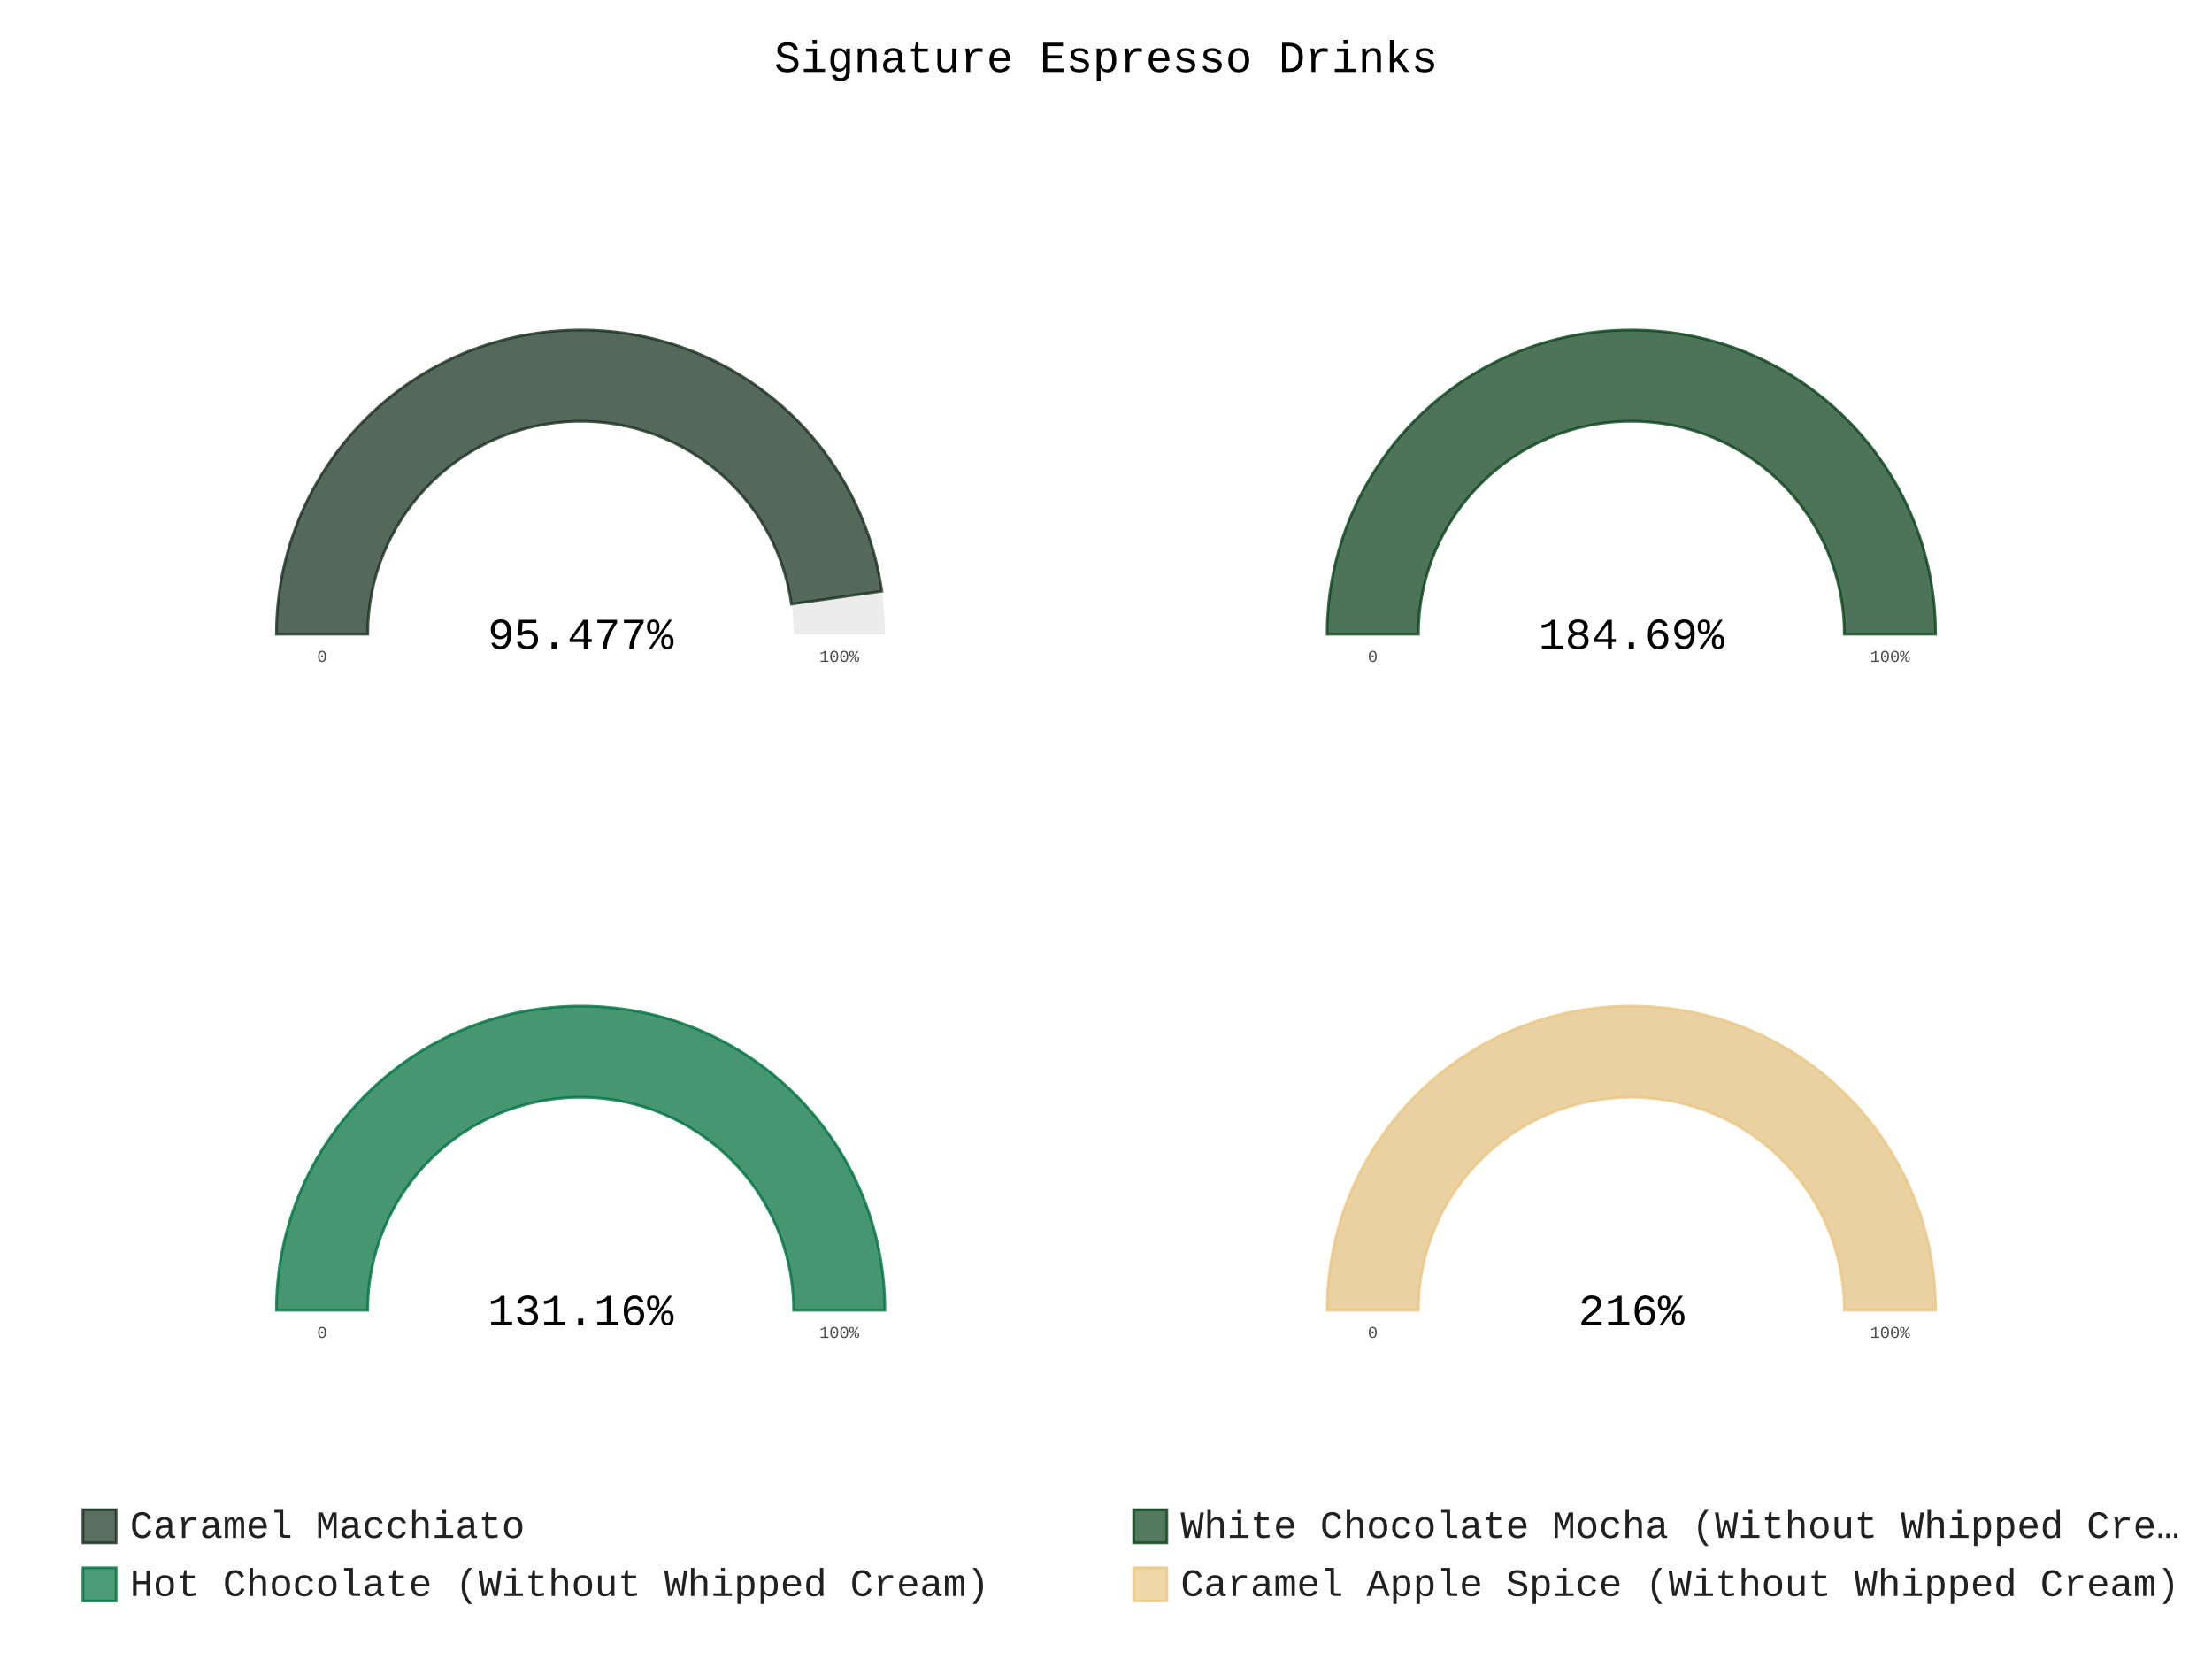
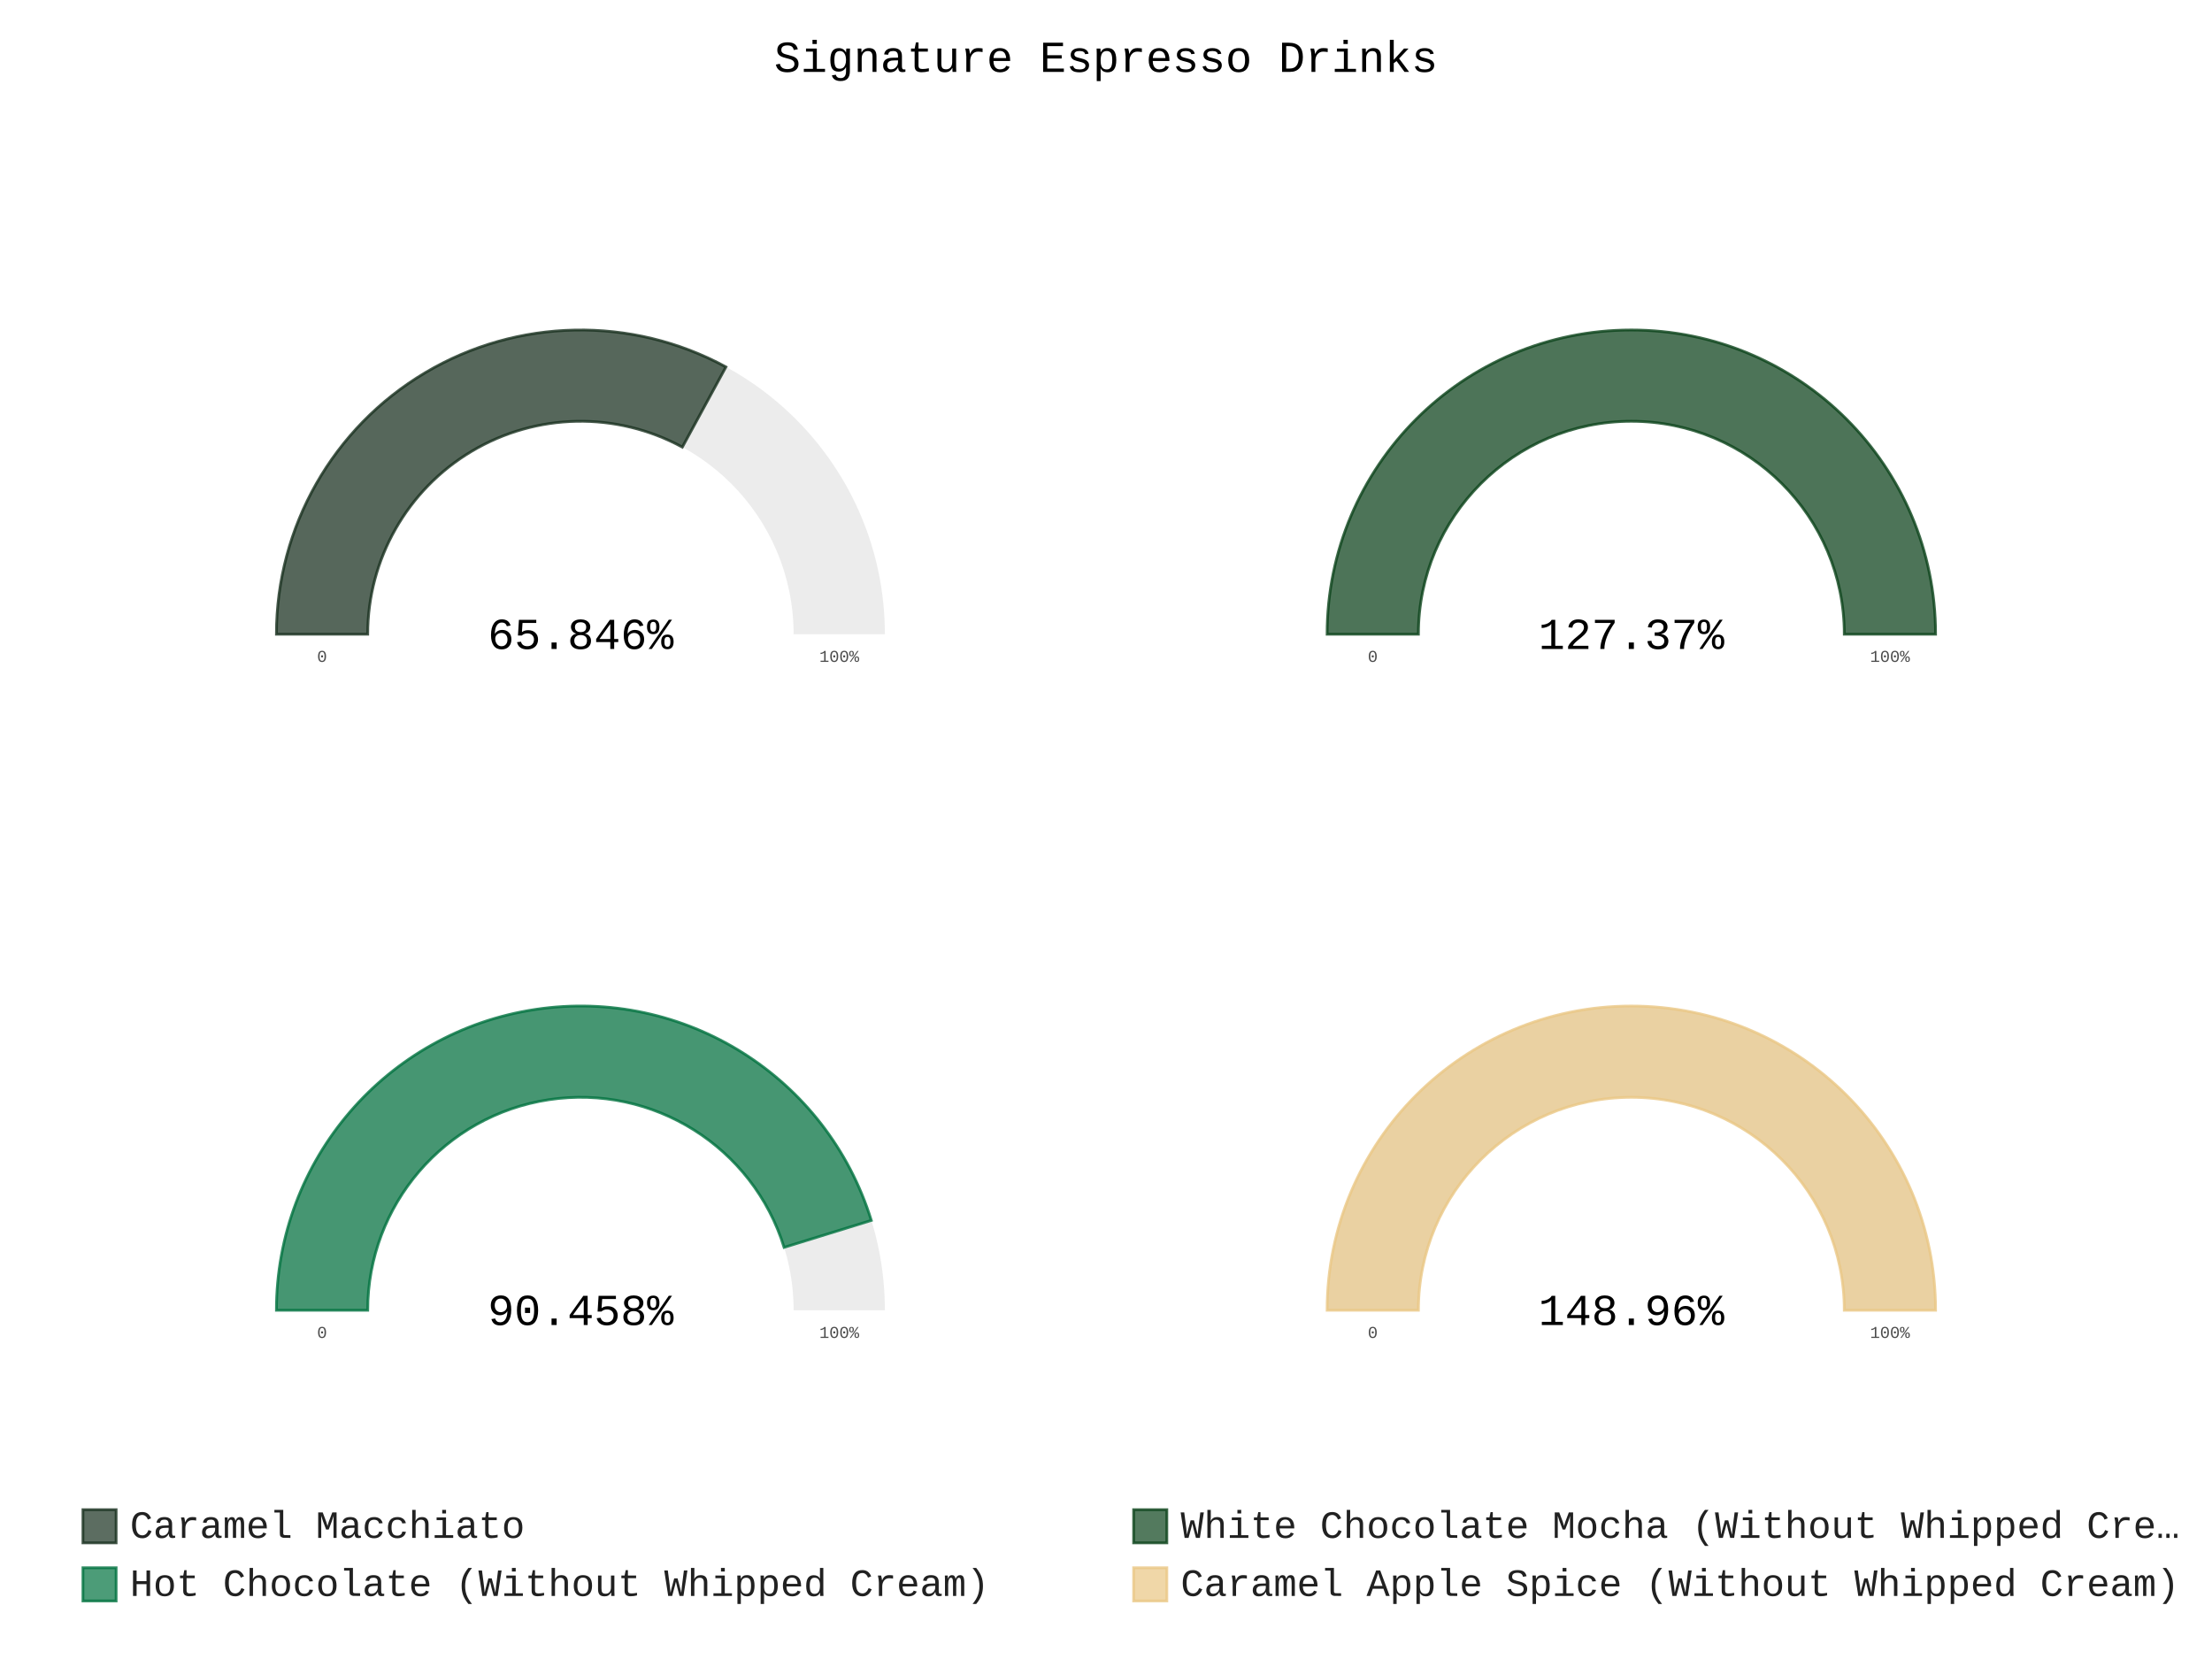
- <svg xmlns="http://www.w3.org/2000/svg" class="pygal-chart" id="chart-0e2affcb-0236-4ef1-a01e-81a2d664db84" viewBox="0 0 800 600">
+ <svg xmlns="http://www.w3.org/2000/svg" class="pygal-chart" id="chart-9295bb3a-4fc0-45da-a434-65ef320687dc" viewBox="0 0 800 600">
  <defs>
-     <style type="text/css">#chart-0e2affcb-0236-4ef1-a01e-81a2d664db84{-webkit-user-select:none;-webkit-font-smoothing:antialiased;font-family:Consolas,"Liberation Mono",Menlo,Courier,monospace}#chart-0e2affcb-0236-4ef1-a01e-81a2d664db84 .title{font-family:Consolas,"Liberation Mono",Menlo,Courier,monospace;font-size:16px}#chart-0e2affcb-0236-4ef1-a01e-81a2d664db84 .legends .legend text{font-family:Consolas,"Liberation Mono",Menlo,Courier,monospace;font-size:14px}#chart-0e2affcb-0236-4ef1-a01e-81a2d664db84 .axis text{font-family:Consolas,"Liberation Mono",Menlo,Courier,monospace;font-size:10px}#chart-0e2affcb-0236-4ef1-a01e-81a2d664db84 .axis text.major{font-family:Consolas,"Liberation Mono",Menlo,Courier,monospace;font-size:10px}#chart-0e2affcb-0236-4ef1-a01e-81a2d664db84 .text-overlay text.value{font-family:Consolas,"Liberation Mono",Menlo,Courier,monospace;font-size:16px}#chart-0e2affcb-0236-4ef1-a01e-81a2d664db84 .text-overlay text.label{font-family:Consolas,"Liberation Mono",Menlo,Courier,monospace;font-size:10px}#chart-0e2affcb-0236-4ef1-a01e-81a2d664db84 .tooltip{font-family:Consolas,"Liberation Mono",Menlo,Courier,monospace;font-size:14px}#chart-0e2affcb-0236-4ef1-a01e-81a2d664db84 text.no_data{font-family:Consolas,"Liberation Mono",Menlo,Courier,monospace;font-size:64px}
- #chart-0e2affcb-0236-4ef1-a01e-81a2d664db84{background-color:transparent}#chart-0e2affcb-0236-4ef1-a01e-81a2d664db84 path,#chart-0e2affcb-0236-4ef1-a01e-81a2d664db84 line,#chart-0e2affcb-0236-4ef1-a01e-81a2d664db84 rect,#chart-0e2affcb-0236-4ef1-a01e-81a2d664db84 circle{-webkit-transition:150ms;-moz-transition:150ms;transition:150ms}#chart-0e2affcb-0236-4ef1-a01e-81a2d664db84 .graph &gt; .background{fill:transparent}#chart-0e2affcb-0236-4ef1-a01e-81a2d664db84 .plot &gt; .background{fill:rgba(255,255,255,1)}#chart-0e2affcb-0236-4ef1-a01e-81a2d664db84 .graph{fill:rgba(0,0,0,.87)}#chart-0e2affcb-0236-4ef1-a01e-81a2d664db84 text.no_data{fill:rgba(0,0,0,1)}#chart-0e2affcb-0236-4ef1-a01e-81a2d664db84 .title{fill:rgba(0,0,0,1)}#chart-0e2affcb-0236-4ef1-a01e-81a2d664db84 .legends .legend text{fill:rgba(0,0,0,.87)}#chart-0e2affcb-0236-4ef1-a01e-81a2d664db84 .legends .legend:hover text{fill:rgba(0,0,0,1)}#chart-0e2affcb-0236-4ef1-a01e-81a2d664db84 .axis .line{stroke:rgba(0,0,0,1)}#chart-0e2affcb-0236-4ef1-a01e-81a2d664db84 .axis .guide.line{stroke:rgba(0,0,0,.54)}#chart-0e2affcb-0236-4ef1-a01e-81a2d664db84 .axis .major.line{stroke:rgba(0,0,0,.87)}#chart-0e2affcb-0236-4ef1-a01e-81a2d664db84 .axis text.major{fill:rgba(0,0,0,1)}#chart-0e2affcb-0236-4ef1-a01e-81a2d664db84 .axis.y .guides:hover .guide.line,#chart-0e2affcb-0236-4ef1-a01e-81a2d664db84 .line-graph .axis.x .guides:hover .guide.line,#chart-0e2affcb-0236-4ef1-a01e-81a2d664db84 .stackedline-graph .axis.x .guides:hover .guide.line,#chart-0e2affcb-0236-4ef1-a01e-81a2d664db84 .xy-graph .axis.x .guides:hover .guide.line{stroke:rgba(0,0,0,1)}#chart-0e2affcb-0236-4ef1-a01e-81a2d664db84 .axis .guides:hover text{fill:rgba(0,0,0,1)}#chart-0e2affcb-0236-4ef1-a01e-81a2d664db84 .reactive{fill-opacity:.7;stroke-opacity:.8}#chart-0e2affcb-0236-4ef1-a01e-81a2d664db84 .ci{stroke:rgba(0,0,0,.87)}#chart-0e2affcb-0236-4ef1-a01e-81a2d664db84 .reactive.active,#chart-0e2affcb-0236-4ef1-a01e-81a2d664db84 .active .reactive{fill-opacity:.8;stroke-opacity:.9;stroke-width:4}#chart-0e2affcb-0236-4ef1-a01e-81a2d664db84 .ci .reactive.active{stroke-width:1.5}#chart-0e2affcb-0236-4ef1-a01e-81a2d664db84 .series text{fill:rgba(0,0,0,1)}#chart-0e2affcb-0236-4ef1-a01e-81a2d664db84 .tooltip rect{fill:rgba(255,255,255,1);stroke:rgba(0,0,0,1);-webkit-transition:opacity 150ms;-moz-transition:opacity 150ms;transition:opacity 150ms}#chart-0e2affcb-0236-4ef1-a01e-81a2d664db84 .tooltip .label{fill:rgba(0,0,0,.87)}#chart-0e2affcb-0236-4ef1-a01e-81a2d664db84 .tooltip .label{fill:rgba(0,0,0,.87)}#chart-0e2affcb-0236-4ef1-a01e-81a2d664db84 .tooltip .legend{font-size:.8em;fill:rgba(0,0,0,.54)}#chart-0e2affcb-0236-4ef1-a01e-81a2d664db84 .tooltip .x_label{font-size:.6em;fill:rgba(0,0,0,1)}#chart-0e2affcb-0236-4ef1-a01e-81a2d664db84 .tooltip .xlink{font-size:.5em;text-decoration:underline}#chart-0e2affcb-0236-4ef1-a01e-81a2d664db84 .tooltip .value{font-size:1.5em}#chart-0e2affcb-0236-4ef1-a01e-81a2d664db84 .bound{font-size:.5em}#chart-0e2affcb-0236-4ef1-a01e-81a2d664db84 .max-value{font-size:.75em;fill:rgba(0,0,0,.54)}#chart-0e2affcb-0236-4ef1-a01e-81a2d664db84 .map-element{fill:rgba(255,255,255,1);stroke:rgba(0,0,0,.54) !important}#chart-0e2affcb-0236-4ef1-a01e-81a2d664db84 .map-element .reactive{fill-opacity:inherit;stroke-opacity:inherit}#chart-0e2affcb-0236-4ef1-a01e-81a2d664db84 .color-0,#chart-0e2affcb-0236-4ef1-a01e-81a2d664db84 .color-0 a:visited{stroke:#18301e;fill:#18301e}#chart-0e2affcb-0236-4ef1-a01e-81a2d664db84 .color-1,#chart-0e2affcb-0236-4ef1-a01e-81a2d664db84 .color-1 a:visited{stroke:#0B421A;fill:#0B421A}#chart-0e2affcb-0236-4ef1-a01e-81a2d664db84 .color-2,#chart-0e2affcb-0236-4ef1-a01e-81a2d664db84 .color-2 a:visited{stroke:#00723F;fill:#00723F}#chart-0e2affcb-0236-4ef1-a01e-81a2d664db84 .color-3,#chart-0e2affcb-0236-4ef1-a01e-81a2d664db84 .color-3 a:visited{stroke:#EAC784;fill:#EAC784}#chart-0e2affcb-0236-4ef1-a01e-81a2d664db84 .text-overlay .color-0 text{fill:#}#chart-0e2affcb-0236-4ef1-a01e-81a2d664db84 .text-overlay .color-1 text{fill:2}#chart-0e2affcb-0236-4ef1-a01e-81a2d664db84 .text-overlay .color-2 text{fill:1}#chart-0e2affcb-0236-4ef1-a01e-81a2d664db84 .text-overlay .color-3 text{fill:2}
- #chart-0e2affcb-0236-4ef1-a01e-81a2d664db84 text.no_data{text-anchor:middle}#chart-0e2affcb-0236-4ef1-a01e-81a2d664db84 .guide.line{fill:none}#chart-0e2affcb-0236-4ef1-a01e-81a2d664db84 .centered{text-anchor:middle}#chart-0e2affcb-0236-4ef1-a01e-81a2d664db84 .title{text-anchor:middle}#chart-0e2affcb-0236-4ef1-a01e-81a2d664db84 .legends .legend text{fill-opacity:1}#chart-0e2affcb-0236-4ef1-a01e-81a2d664db84 .axis.x text{text-anchor:middle}#chart-0e2affcb-0236-4ef1-a01e-81a2d664db84 .axis.x:not(.web) text[transform]{text-anchor:start}#chart-0e2affcb-0236-4ef1-a01e-81a2d664db84 .axis.x:not(.web) text[transform].backwards{text-anchor:end}#chart-0e2affcb-0236-4ef1-a01e-81a2d664db84 .axis.y text{text-anchor:end}#chart-0e2affcb-0236-4ef1-a01e-81a2d664db84 .axis.y text[transform].backwards{text-anchor:start}#chart-0e2affcb-0236-4ef1-a01e-81a2d664db84 .axis.y2 text{text-anchor:start}#chart-0e2affcb-0236-4ef1-a01e-81a2d664db84 .axis.y2 text[transform].backwards{text-anchor:end}#chart-0e2affcb-0236-4ef1-a01e-81a2d664db84 .axis .guide.line{stroke-dasharray:4,4}#chart-0e2affcb-0236-4ef1-a01e-81a2d664db84 .axis .major.guide.line{stroke-dasharray:6,6}#chart-0e2affcb-0236-4ef1-a01e-81a2d664db84 .horizontal .axis.y .guide.line,#chart-0e2affcb-0236-4ef1-a01e-81a2d664db84 .horizontal .axis.y2 .guide.line,#chart-0e2affcb-0236-4ef1-a01e-81a2d664db84 .vertical .axis.x .guide.line{opacity:0}#chart-0e2affcb-0236-4ef1-a01e-81a2d664db84 .horizontal .axis.always_show .guide.line,#chart-0e2affcb-0236-4ef1-a01e-81a2d664db84 .vertical .axis.always_show .guide.line{opacity:1 !important}#chart-0e2affcb-0236-4ef1-a01e-81a2d664db84 .axis.y .guides:hover .guide.line,#chart-0e2affcb-0236-4ef1-a01e-81a2d664db84 .axis.y2 .guides:hover .guide.line,#chart-0e2affcb-0236-4ef1-a01e-81a2d664db84 .axis.x .guides:hover .guide.line{opacity:1}#chart-0e2affcb-0236-4ef1-a01e-81a2d664db84 .axis .guides:hover text{opacity:1}#chart-0e2affcb-0236-4ef1-a01e-81a2d664db84 .nofill{fill:none}#chart-0e2affcb-0236-4ef1-a01e-81a2d664db84 .subtle-fill{fill-opacity:.2}#chart-0e2affcb-0236-4ef1-a01e-81a2d664db84 .dot{stroke-width:1px;fill-opacity:1}#chart-0e2affcb-0236-4ef1-a01e-81a2d664db84 .dot.active{stroke-width:5px}#chart-0e2affcb-0236-4ef1-a01e-81a2d664db84 .dot.negative{fill:transparent}#chart-0e2affcb-0236-4ef1-a01e-81a2d664db84 text,#chart-0e2affcb-0236-4ef1-a01e-81a2d664db84 tspan{stroke:none !important}#chart-0e2affcb-0236-4ef1-a01e-81a2d664db84 .series text.active{opacity:1}#chart-0e2affcb-0236-4ef1-a01e-81a2d664db84 .tooltip rect{fill-opacity:.95;stroke-width:.5}#chart-0e2affcb-0236-4ef1-a01e-81a2d664db84 .tooltip text{fill-opacity:1}#chart-0e2affcb-0236-4ef1-a01e-81a2d664db84 .showable{visibility:hidden}#chart-0e2affcb-0236-4ef1-a01e-81a2d664db84 .showable.shown{visibility:visible}#chart-0e2affcb-0236-4ef1-a01e-81a2d664db84 .gauge-background{fill:rgba(229,229,229,1);stroke:none}#chart-0e2affcb-0236-4ef1-a01e-81a2d664db84 .bg-lines{stroke:transparent;stroke-width:2px}</style>
+     <style type="text/css">#chart-9295bb3a-4fc0-45da-a434-65ef320687dc{-webkit-user-select:none;-webkit-font-smoothing:antialiased;font-family:Consolas,"Liberation Mono",Menlo,Courier,monospace}#chart-9295bb3a-4fc0-45da-a434-65ef320687dc .title{font-family:Consolas,"Liberation Mono",Menlo,Courier,monospace;font-size:16px}#chart-9295bb3a-4fc0-45da-a434-65ef320687dc .legends .legend text{font-family:Consolas,"Liberation Mono",Menlo,Courier,monospace;font-size:14px}#chart-9295bb3a-4fc0-45da-a434-65ef320687dc .axis text{font-family:Consolas,"Liberation Mono",Menlo,Courier,monospace;font-size:10px}#chart-9295bb3a-4fc0-45da-a434-65ef320687dc .axis text.major{font-family:Consolas,"Liberation Mono",Menlo,Courier,monospace;font-size:10px}#chart-9295bb3a-4fc0-45da-a434-65ef320687dc .text-overlay text.value{font-family:Consolas,"Liberation Mono",Menlo,Courier,monospace;font-size:16px}#chart-9295bb3a-4fc0-45da-a434-65ef320687dc .text-overlay text.label{font-family:Consolas,"Liberation Mono",Menlo,Courier,monospace;font-size:10px}#chart-9295bb3a-4fc0-45da-a434-65ef320687dc .tooltip{font-family:Consolas,"Liberation Mono",Menlo,Courier,monospace;font-size:14px}#chart-9295bb3a-4fc0-45da-a434-65ef320687dc text.no_data{font-family:Consolas,"Liberation Mono",Menlo,Courier,monospace;font-size:64px}
+ #chart-9295bb3a-4fc0-45da-a434-65ef320687dc{background-color:transparent}#chart-9295bb3a-4fc0-45da-a434-65ef320687dc path,#chart-9295bb3a-4fc0-45da-a434-65ef320687dc line,#chart-9295bb3a-4fc0-45da-a434-65ef320687dc rect,#chart-9295bb3a-4fc0-45da-a434-65ef320687dc circle{-webkit-transition:150ms;-moz-transition:150ms;transition:150ms}#chart-9295bb3a-4fc0-45da-a434-65ef320687dc .graph &gt; .background{fill:transparent}#chart-9295bb3a-4fc0-45da-a434-65ef320687dc .plot &gt; .background{fill:rgba(255,255,255,1)}#chart-9295bb3a-4fc0-45da-a434-65ef320687dc .graph{fill:rgba(0,0,0,.87)}#chart-9295bb3a-4fc0-45da-a434-65ef320687dc text.no_data{fill:rgba(0,0,0,1)}#chart-9295bb3a-4fc0-45da-a434-65ef320687dc .title{fill:rgba(0,0,0,1)}#chart-9295bb3a-4fc0-45da-a434-65ef320687dc .legends .legend text{fill:rgba(0,0,0,.87)}#chart-9295bb3a-4fc0-45da-a434-65ef320687dc .legends .legend:hover text{fill:rgba(0,0,0,1)}#chart-9295bb3a-4fc0-45da-a434-65ef320687dc .axis .line{stroke:rgba(0,0,0,1)}#chart-9295bb3a-4fc0-45da-a434-65ef320687dc .axis .guide.line{stroke:rgba(0,0,0,.54)}#chart-9295bb3a-4fc0-45da-a434-65ef320687dc .axis .major.line{stroke:rgba(0,0,0,.87)}#chart-9295bb3a-4fc0-45da-a434-65ef320687dc .axis text.major{fill:rgba(0,0,0,1)}#chart-9295bb3a-4fc0-45da-a434-65ef320687dc .axis.y .guides:hover .guide.line,#chart-9295bb3a-4fc0-45da-a434-65ef320687dc .line-graph .axis.x .guides:hover .guide.line,#chart-9295bb3a-4fc0-45da-a434-65ef320687dc .stackedline-graph .axis.x .guides:hover .guide.line,#chart-9295bb3a-4fc0-45da-a434-65ef320687dc .xy-graph .axis.x .guides:hover .guide.line{stroke:rgba(0,0,0,1)}#chart-9295bb3a-4fc0-45da-a434-65ef320687dc .axis .guides:hover text{fill:rgba(0,0,0,1)}#chart-9295bb3a-4fc0-45da-a434-65ef320687dc .reactive{fill-opacity:.7;stroke-opacity:.8}#chart-9295bb3a-4fc0-45da-a434-65ef320687dc .ci{stroke:rgba(0,0,0,.87)}#chart-9295bb3a-4fc0-45da-a434-65ef320687dc .reactive.active,#chart-9295bb3a-4fc0-45da-a434-65ef320687dc .active .reactive{fill-opacity:.8;stroke-opacity:.9;stroke-width:4}#chart-9295bb3a-4fc0-45da-a434-65ef320687dc .ci .reactive.active{stroke-width:1.5}#chart-9295bb3a-4fc0-45da-a434-65ef320687dc .series text{fill:rgba(0,0,0,1)}#chart-9295bb3a-4fc0-45da-a434-65ef320687dc .tooltip rect{fill:rgba(255,255,255,1);stroke:rgba(0,0,0,1);-webkit-transition:opacity 150ms;-moz-transition:opacity 150ms;transition:opacity 150ms}#chart-9295bb3a-4fc0-45da-a434-65ef320687dc .tooltip .label{fill:rgba(0,0,0,.87)}#chart-9295bb3a-4fc0-45da-a434-65ef320687dc .tooltip .label{fill:rgba(0,0,0,.87)}#chart-9295bb3a-4fc0-45da-a434-65ef320687dc .tooltip .legend{font-size:.8em;fill:rgba(0,0,0,.54)}#chart-9295bb3a-4fc0-45da-a434-65ef320687dc .tooltip .x_label{font-size:.6em;fill:rgba(0,0,0,1)}#chart-9295bb3a-4fc0-45da-a434-65ef320687dc .tooltip .xlink{font-size:.5em;text-decoration:underline}#chart-9295bb3a-4fc0-45da-a434-65ef320687dc .tooltip .value{font-size:1.5em}#chart-9295bb3a-4fc0-45da-a434-65ef320687dc .bound{font-size:.5em}#chart-9295bb3a-4fc0-45da-a434-65ef320687dc .max-value{font-size:.75em;fill:rgba(0,0,0,.54)}#chart-9295bb3a-4fc0-45da-a434-65ef320687dc .map-element{fill:rgba(255,255,255,1);stroke:rgba(0,0,0,.54) !important}#chart-9295bb3a-4fc0-45da-a434-65ef320687dc .map-element .reactive{fill-opacity:inherit;stroke-opacity:inherit}#chart-9295bb3a-4fc0-45da-a434-65ef320687dc .color-0,#chart-9295bb3a-4fc0-45da-a434-65ef320687dc .color-0 a:visited{stroke:#18301e;fill:#18301e}#chart-9295bb3a-4fc0-45da-a434-65ef320687dc .color-1,#chart-9295bb3a-4fc0-45da-a434-65ef320687dc .color-1 a:visited{stroke:#0B421A;fill:#0B421A}#chart-9295bb3a-4fc0-45da-a434-65ef320687dc .color-2,#chart-9295bb3a-4fc0-45da-a434-65ef320687dc .color-2 a:visited{stroke:#00723F;fill:#00723F}#chart-9295bb3a-4fc0-45da-a434-65ef320687dc .color-3,#chart-9295bb3a-4fc0-45da-a434-65ef320687dc .color-3 a:visited{stroke:#EAC784;fill:#EAC784}#chart-9295bb3a-4fc0-45da-a434-65ef320687dc .text-overlay .color-0 text{fill:#}#chart-9295bb3a-4fc0-45da-a434-65ef320687dc .text-overlay .color-1 text{fill:2}#chart-9295bb3a-4fc0-45da-a434-65ef320687dc .text-overlay .color-2 text{fill:1}#chart-9295bb3a-4fc0-45da-a434-65ef320687dc .text-overlay .color-3 text{fill:2}
+ #chart-9295bb3a-4fc0-45da-a434-65ef320687dc text.no_data{text-anchor:middle}#chart-9295bb3a-4fc0-45da-a434-65ef320687dc .guide.line{fill:none}#chart-9295bb3a-4fc0-45da-a434-65ef320687dc .centered{text-anchor:middle}#chart-9295bb3a-4fc0-45da-a434-65ef320687dc .title{text-anchor:middle}#chart-9295bb3a-4fc0-45da-a434-65ef320687dc .legends .legend text{fill-opacity:1}#chart-9295bb3a-4fc0-45da-a434-65ef320687dc .axis.x text{text-anchor:middle}#chart-9295bb3a-4fc0-45da-a434-65ef320687dc .axis.x:not(.web) text[transform]{text-anchor:start}#chart-9295bb3a-4fc0-45da-a434-65ef320687dc .axis.x:not(.web) text[transform].backwards{text-anchor:end}#chart-9295bb3a-4fc0-45da-a434-65ef320687dc .axis.y text{text-anchor:end}#chart-9295bb3a-4fc0-45da-a434-65ef320687dc .axis.y text[transform].backwards{text-anchor:start}#chart-9295bb3a-4fc0-45da-a434-65ef320687dc .axis.y2 text{text-anchor:start}#chart-9295bb3a-4fc0-45da-a434-65ef320687dc .axis.y2 text[transform].backwards{text-anchor:end}#chart-9295bb3a-4fc0-45da-a434-65ef320687dc .axis .guide.line{stroke-dasharray:4,4}#chart-9295bb3a-4fc0-45da-a434-65ef320687dc .axis .major.guide.line{stroke-dasharray:6,6}#chart-9295bb3a-4fc0-45da-a434-65ef320687dc .horizontal .axis.y .guide.line,#chart-9295bb3a-4fc0-45da-a434-65ef320687dc .horizontal .axis.y2 .guide.line,#chart-9295bb3a-4fc0-45da-a434-65ef320687dc .vertical .axis.x .guide.line{opacity:0}#chart-9295bb3a-4fc0-45da-a434-65ef320687dc .horizontal .axis.always_show .guide.line,#chart-9295bb3a-4fc0-45da-a434-65ef320687dc .vertical .axis.always_show .guide.line{opacity:1 !important}#chart-9295bb3a-4fc0-45da-a434-65ef320687dc .axis.y .guides:hover .guide.line,#chart-9295bb3a-4fc0-45da-a434-65ef320687dc .axis.y2 .guides:hover .guide.line,#chart-9295bb3a-4fc0-45da-a434-65ef320687dc .axis.x .guides:hover .guide.line{opacity:1}#chart-9295bb3a-4fc0-45da-a434-65ef320687dc .axis .guides:hover text{opacity:1}#chart-9295bb3a-4fc0-45da-a434-65ef320687dc .nofill{fill:none}#chart-9295bb3a-4fc0-45da-a434-65ef320687dc .subtle-fill{fill-opacity:.2}#chart-9295bb3a-4fc0-45da-a434-65ef320687dc .dot{stroke-width:1px;fill-opacity:1}#chart-9295bb3a-4fc0-45da-a434-65ef320687dc .dot.active{stroke-width:5px}#chart-9295bb3a-4fc0-45da-a434-65ef320687dc .dot.negative{fill:transparent}#chart-9295bb3a-4fc0-45da-a434-65ef320687dc text,#chart-9295bb3a-4fc0-45da-a434-65ef320687dc tspan{stroke:none !important}#chart-9295bb3a-4fc0-45da-a434-65ef320687dc .series text.active{opacity:1}#chart-9295bb3a-4fc0-45da-a434-65ef320687dc .tooltip rect{fill-opacity:.95;stroke-width:.5}#chart-9295bb3a-4fc0-45da-a434-65ef320687dc .tooltip text{fill-opacity:1}#chart-9295bb3a-4fc0-45da-a434-65ef320687dc .showable{visibility:hidden}#chart-9295bb3a-4fc0-45da-a434-65ef320687dc .showable.shown{visibility:visible}#chart-9295bb3a-4fc0-45da-a434-65ef320687dc .gauge-background{fill:rgba(229,229,229,1);stroke:none}#chart-9295bb3a-4fc0-45da-a434-65ef320687dc .bg-lines{stroke:transparent;stroke-width:2px}</style>
  </defs>
  <g class="graph solidgauge-graph vertical">
    <rect class="background" height="600" width="800" x="0" y="0" />
    <g class="plot" transform="translate(20, 46)">
      <rect class="background" height="489.0" width="760" x="0" y="0" />
      <path class="bg-lines" d="M380.0 0 L380.0 489.0" />
      <path class="bg-lines" d="M0 244.5 L760 244.5" />
      <g class="series serie-0 color-0">
        <path class="gauge-background reactive" d="M79.975 183.375 A110.025 110.025 0 1 1 300.025 183.375 L267.017 183.375 A77.017 77.017 0 1 0 112.983 183.375 z" />
        <text class="y-0 bound reactive" text-anchor="middle" x="96.479" y="193.375">0</text>
        <text class="y-1 bound reactive" text-anchor="middle" x="283.521" y="193.375">100%</text>
        <g class="gauge">
-           <path class="slice reactive tooltip-trigger" d="M79.975 183.375 A110.025 110.025 0 0 1 298.916 167.794 L266.241 172.468 A77.017 77.017 0 0 0 112.983 183.375 z" />
+           <path class="slice reactive tooltip-trigger" d="M79.975 183.375 A110.025 110.025 0 0 1 242.539 86.705 L226.777 115.706 A77.017 77.017 0 0 0 112.983 183.375 z" />
        </g>
      </g>
      <g class="series serie-1 color-1">
        <path class="gauge-background reactive" d="M459.975 183.375 A110.025 110.025 0 1 1 680.025 183.375 L647.018 183.375 A77.017 77.017 0 1 0 492.983 183.375 z" />
        <text class="y-0 bound reactive" text-anchor="middle" x="476.479" y="193.375">0</text>
        <text class="y-1 bound reactive" text-anchor="middle" x="663.521" y="193.375">100%</text>
        <g class="gauge">
          <path class="slice reactive tooltip-trigger" d="M459.975 183.375 A110.025 110.025 0 0 1 680.025 183.375 L647.018 183.375 A77.017 77.017 0 0 0 492.983 183.375 z" />
        </g>
      </g>
      <g class="series serie-2 color-2">
        <path class="gauge-background reactive" d="M79.975 427.875 A110.025 110.025 0 1 1 300.025 427.875 L267.017 427.875 A77.017 77.017 0 1 0 112.983 427.875 z" />
        <text class="y-0 bound reactive" text-anchor="middle" x="96.479" y="437.875">0</text>
        <text class="y-1 bound reactive" text-anchor="middle" x="283.521" y="437.875">100%</text>
        <g class="gauge">
-           <path class="slice reactive tooltip-trigger" d="M79.975 427.875 A110.025 110.025 0 0 1 300.025 427.875 L267.017 427.875 A77.017 77.017 0 0 0 112.983 427.875 z" />
+           <path class="slice reactive tooltip-trigger" d="M79.975 427.875 A110.025 110.025 0 0 1 295.118 395.383 L263.583 405.131 A77.017 77.017 0 0 0 112.983 427.875 z" />
        </g>
      </g>
      <g class="series serie-3 color-3">
        <path class="gauge-background reactive" d="M459.975 427.875 A110.025 110.025 0 1 1 680.025 427.875 L647.018 427.875 A77.017 77.017 0 1 0 492.983 427.875 z" />
        <text class="y-0 bound reactive" text-anchor="middle" x="476.479" y="437.875">0</text>
        <text class="y-1 bound reactive" text-anchor="middle" x="663.521" y="437.875">100%</text>
        <g class="gauge">
          <path class="slice reactive tooltip-trigger" d="M459.975 427.875 A110.025 110.025 0 0 1 680.025 427.875 L647.018 427.875 A77.017 77.017 0 0 0 492.983 427.875 z" />
        </g>
      </g>
    </g>
    <g class="titles">
      <text class="title plot_title" x="400.0" y="26">Signature Espresso Drinks</text>
    </g>
    <g class="plot overlay" transform="translate(20, 46)">
      <g class="series serie-0 color-0" />
      <g class="series serie-1 color-1" />
      <g class="series serie-2 color-2" />
      <g class="series serie-3 color-3" />
    </g>
    <g class="plot text-overlay" transform="translate(20, 46)">
      <g class="series serie-0 color-0">
-         <text class="value gauge-sum" text-anchor="middle" x="190.0" y="188.708">95.477%</text>
+         <text class="value gauge-sum" text-anchor="middle" x="190.0" y="188.708">65.846%</text>
      </g>
      <g class="series serie-1 color-1">
-         <text class="value gauge-sum" text-anchor="middle" x="570.0" y="188.708">184.69%</text>
+         <text class="value gauge-sum" text-anchor="middle" x="570.0" y="188.708">127.37%</text>
      </g>
      <g class="series serie-2 color-2">
-         <text class="value gauge-sum" text-anchor="middle" x="190.0" y="433.208">131.16%</text>
+         <text class="value gauge-sum" text-anchor="middle" x="190.0" y="433.208">90.458%</text>
      </g>
      <g class="series serie-3 color-3">
-         <text class="value gauge-sum" text-anchor="middle" x="570.0" y="433.208">216%</text>
+         <text class="value gauge-sum" text-anchor="middle" x="570.0" y="433.208">148.96%</text>
      </g>
    </g>
    <g class="plot tooltip-overlay" transform="translate(20, 46)">
      <g class="tooltip" style="opacity: 0" transform="translate(0 0)">
        <rect class="tooltip-box" height="0" rx="0" ry="0" width="0" />
        <g class="text" />
      </g>
    </g>
    <g class="legends" transform="translate(30, 545)">
      <g class="legend reactive activate-serie" id="activate-serie-0">
        <rect class="color-0 reactive" height="12" width="12" x="0.0" y="1.0" />
        <text x="17.0" y="11.2">Caramel Macchiato</text>
      </g>
      <g class="legend reactive activate-serie" id="activate-serie-1">
        <rect class="color-1 reactive" height="12" width="12" x="380.0" y="1.0" />
        <text x="397.0" y="11.2">White Chocolate Mocha (Without Whipped Cre…</text>
      </g>
      <g class="legend reactive activate-serie" id="activate-serie-2">
        <rect class="color-2 reactive" height="12" width="12" x="0.0" y="22.0" />
        <text x="17.0" y="32.2">Hot Chocolate (Without Whipped Cream)</text>
      </g>
      <g class="legend reactive activate-serie" id="activate-serie-3">
        <rect class="color-3 reactive" height="12" width="12" x="380.0" y="22.0" />
        <text x="397.0" y="32.2">Caramel Apple Spice (Without Whipped Cream)</text>
      </g>
    </g>
  </g>
</svg>
